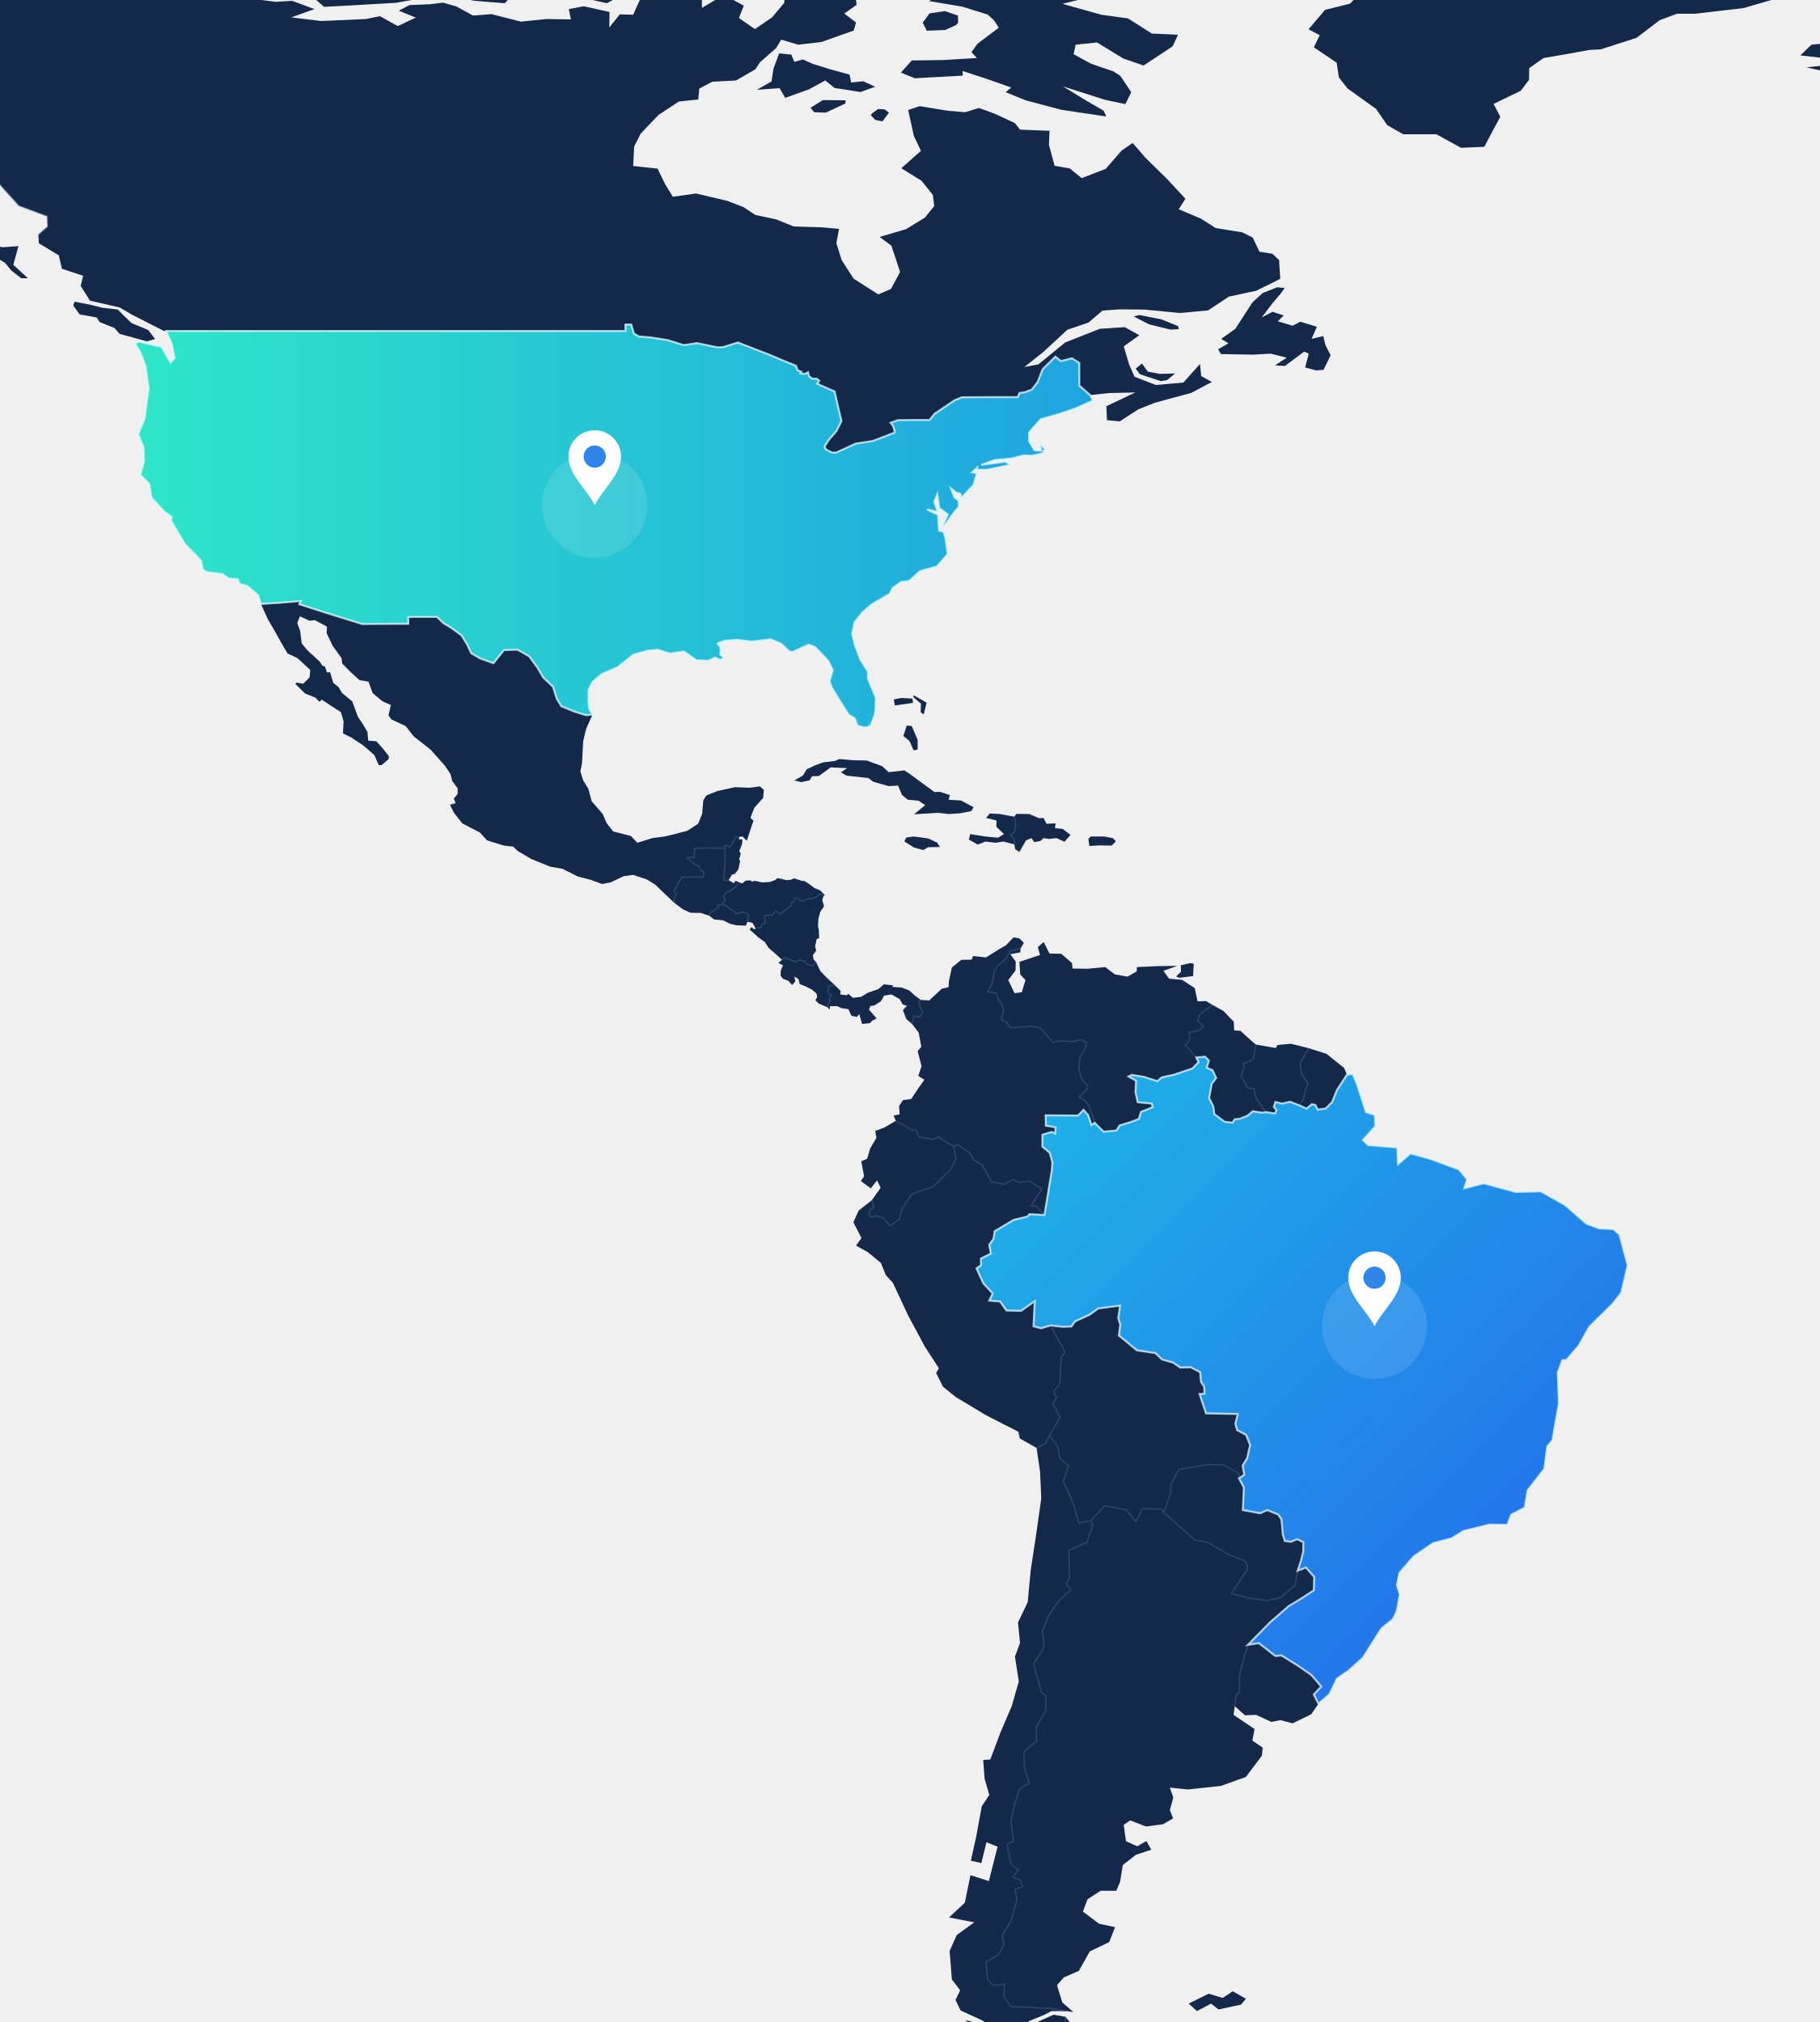
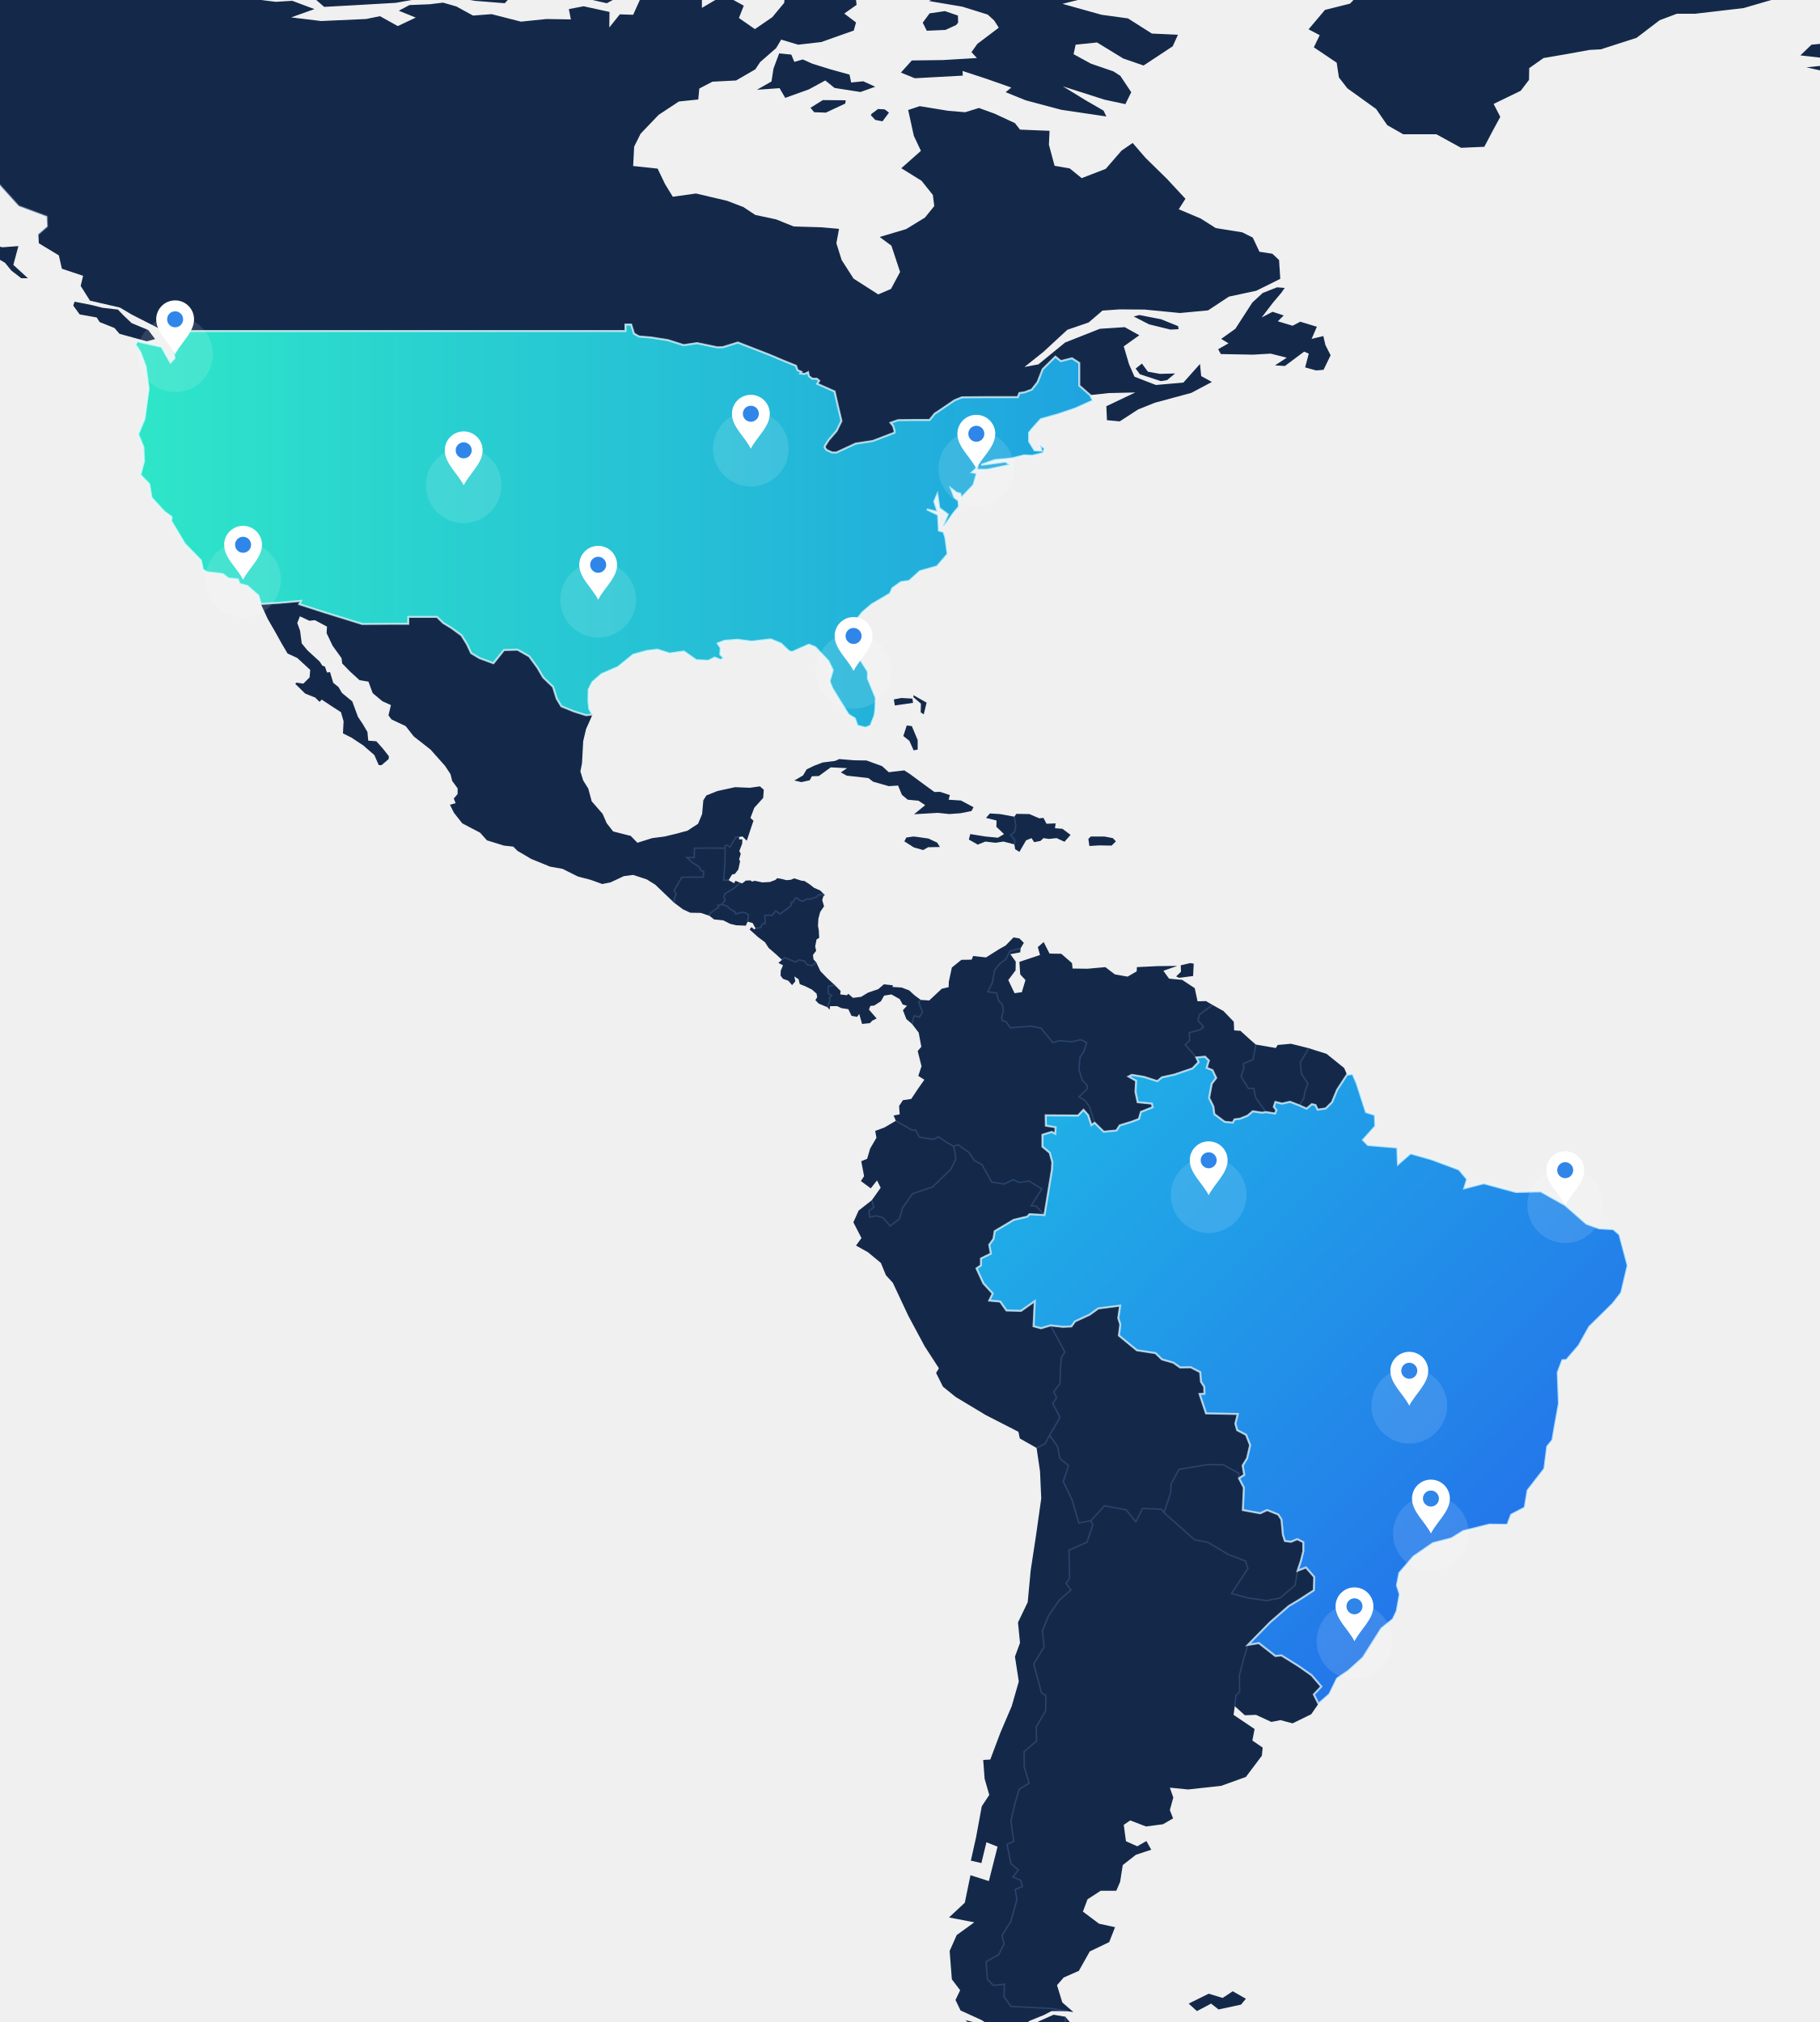
<svg xmlns="http://www.w3.org/2000/svg" viewBox="0 0 900 1000" role="img" aria-labelledby="t">
  <defs>
    <linearGradient id="gus" x1="0" y1="0" x2="1" y2="0">
      <stop offset="0" stop-color="#2EE6C8" />
      <stop offset="1" stop-color="#1FA3E0" />
    </linearGradient>
    <linearGradient id="gbr" x1="0" y1="0" x2="1" y2="1">
      <stop offset="0" stop-color="#1FB8E6" />
      <stop offset="1" stop-color="#2563EB" />
    </linearGradient>
  </defs>
  <path d="M129,0L136.4,0.9L144.5,0.4L155.5,4.5L144,8.6L158.8,10.4L181,9.4L187.9,8L196.7,12.9L205.6,8.7L197.2,5.3L202.5,2.5L212.5,2.1L219.1,1.3L225.7,3.2L233.9,7.7L243.1,7L257.6,10.7L270.3,9.4L282.3,9.6L281.3,4.5L288.6,3.1L301.4,5.9L301.3,13.6L306.5,7.1L313.1,7.3L316.4,0L347.1,0L347.1,0L347.1,3.9L353.7,0L362.7,0L362.7,0L367.8,2.8L365.4,8.9L373.3,14.4L381.9,8.5L387.8,1.4L387.9,0L423.3,0L423.3,0L423.6,2.4L417.5,6.7L423.3,11.1L422.2,15.1L406.1,20.8L394.7,22.1L386.3,19.6L383.8,23.8L375.9,30.7L373.5,34.3L364,39.8L352.3,40.4L345.8,43.8L345.3,49.2L335.7,50.2L325.7,56.8L316.8,66.1L313.6,72.5L313.1,82.1L325.2,83.4L328.9,91.1L332.7,97.3L344.2,95.7L359.5,99.3L367.6,102.4L373.5,106.3L383.8,108.5L392.5,112L406,112.4L414.9,113.2L413.6,120.3L416.2,128.6L422.1,137.8L434.3,145.6L440.6,142.9L445.1,134.5L440.8,121.5L435,117.2L448.1,113.3L457.4,107.6L462,101.9L461.3,96.4L455.7,89.4L445.7,83.2L455.4,74.6L451.9,67.2L449.1,54.4L454.8,52.5L468.9,54.8L477.3,55.5L484.1,53.4L491.8,56.2L501.9,60.9L504.4,64.1L519,64.7L518.7,71.6L521.5,82L529,83.3L534.9,88.1L546.8,83.5L554.6,74.5L560.1,70.7L566.4,78L577.1,88.5L586.2,98.3L582.9,103.5L593.8,108.1L601.2,112.8L614.3,114.9L619.5,117.5L622.8,124.5L629.2,125.5L632.5,128.6L633.1,137.9L627.1,140.9L621.2,143.8L607.7,146.7L597.4,153.5L583.5,154.8L566,153.1L553.7,153L545.2,153.6L538.3,159.5L527.8,163.1L516,174L506.6,181.5L513.5,180.2L526.7,169.4L543.9,162.6L556.2,161.8L563.4,165.8L555.7,171.3L558.3,180.1L561,186.3L571.6,190.4L585.2,189.2L593.4,180L594,186L599.3,188.9L589.1,194.3L571,199.2L562.8,202.5L553.7,208.4L547.4,207.8L547.1,200.9L561.4,194.1L548.2,194.4L539.1,195.4L533.7,190.7L533.7,179.5L530.1,177.2L524.6,178.6L521.9,176.4L515.6,182.6L513.1,189L510.2,192.7L506.7,194L504.1,194.4L503.3,196.4L488.2,196.4L475.7,196.5L472,198L463.3,203.9L462.3,204.5L459.7,207.7L452.2,207.7L444.1,207.8L440.4,209.1L441.7,210.7L442.4,213.2L442.3,214L431.6,218.1L423.1,219.4L413.6,223.8L411.5,223.8L408.7,222.5L407.8,221.3L408,220.4L409.8,217.6L413.7,213.1L416.1,208.2L414.4,201.1L412.7,193.6L404.1,189.8L405.1,188.3L403.9,187.3L401.7,187.3L400,186L399.6,184.1L398,184.9L395.8,184.7L396.3,183.9L394.4,183.1L393.6,180.9L387.2,178.3L380.6,175.5L372.6,172.4L364.9,169.4L357.5,171.7L354.8,171.8L344.7,169.7L338.1,170.7L330.2,168.2L321.8,166.9L316,166.4L313.5,165L312.1,160.5L309.3,160.5L309.3,163.7L292.3,163.7L264.2,163.7L236.3,163.7L211.7,163.7L187.1,163.7L162.9,163.7L137.9,163.7L129.8,163.7L105.5,163.7L82.2,163.7L82.2,163.7L81.1,163.7L65.2,155.6L59.3,152.1L44.5,148.7L39.9,141.4L41.1,136.4L30.6,132.9L29.1,126.3L19.2,120.3L19,116.1L23.6,112.1L23.4,106.9L9.4,101.7L1,92.4L0,91.2L0,0ZM400.8,53.3L406.9,49.5L418.2,49.6L418,51.2L408.4,55.7L402.6,55.5ZM431,56.3L434.2,53.9L437.5,54.1L439.6,55.7L436.4,60L432.8,59.3L430.6,56.9ZM633.7,144.7L629.4,149.8L623.9,157L629.3,154.2L634.8,156L631.9,158.9L639.2,161.1L643,159.1L651.2,161.6L648.6,167.6L654.4,166.2L655.4,170.6L658,175.7L654.5,182.9L650.8,183.2L645.4,181.7L647.2,174.9L644.9,173.9L635.4,181L630.5,180.7L636.3,176.9L628.4,174.9L619.6,175.4L603.7,175.1L602.4,172.7L607.5,169.8L603.9,167.6L610.9,162.6L619.3,149.6L624.4,144.9L631.5,142.1L635.3,142.4ZM401.7,31.5L410.7,34.3L420.1,36.9L420.9,40.8L426.9,40.2L432.8,42.9L425.5,45.5L412.7,43.5L408.1,39.8L400,44.2L388.3,48.4L385.5,43.6L374.3,44.4L381.5,40.3L382.5,33.9L385.3,26.4L391.3,27L392.8,30.6L397,29.4ZM533,0L525.4,1.9L544.7,7.3L557.8,9.1L569.6,16.6L582.5,17.2L579.9,22.9L565.5,32.4L555.4,28.9L542.5,21L531.9,22.1L530.9,26.8L539.5,31.5L550.6,35.3L554,37.5L559.4,45.6L556.5,51.5L546.2,49.3L525.6,42.7L537.2,49.8L545.7,54.7L547.1,57.6L524.8,54.3L507.2,49.6L497.3,45.6L500.1,43.3L487.9,39L476,35.1L476.1,37.4L452.4,38.7L445.5,35.9L450.9,29.9L466.3,29.7L483.1,28.7L480.4,25.8L483.3,21.7L493.9,13.7L491.6,10.1L488.4,7.2L475.9,3.3L459.3,0.5L460.5,0L533,0ZM0,122L1.2,122.3L1.2,122.3L9.1,121.7L6.6,131L13.8,137.6L10.5,137.6L5.6,133.8L2.5,130L0,128.5L0,122ZM76.7,167.7L72.6,168.8L59.1,165.1L56.6,162.2L49.3,159.3L47.8,157L39.4,155.5L36.2,151.1L36.9,149.2L45.5,150.9L50.6,152.2L58.3,153.1L61,155.9L65.1,159.8L73.3,163.2ZM251.1,0L249.6,1.6L234.7,0.4L232.5,0L251.1,0ZM203.6,0L195.7,1.4L174.9,2.6L160.3,3.4L156.4,0L203.6,0ZM472.8,12.4L467.5,14.8L458.3,15.2L456.3,11.2L459.7,6.6L467.3,5.5L473.7,7.7L473.8,11.2ZM303,0L300.1,1.6L293,0L303,0ZM282.6,0L282.4,0L282.3,0L282.6,0ZM560.6,156.5L563.4,155.8L574.2,157.9L582.6,161.3L582.8,162.8L578.8,163L568.2,160.4ZM564.7,179.8L567.6,183.8L573.6,184.9L581.1,184.7L577.1,188L574.1,188.5L563.7,185.1L561.6,182.3ZM526.8,1000L526.8,997.4L526.8,997.4L529,1000L526.8,1000ZM617.1,813.5L615.1,820.1L612.9,828.5L613,836.7L611.2,838.5L610.6,843.8L610,848.1L620.4,855.1L619.3,860.8L624.4,864.3L624,868.3L616.1,878.8L603.9,883.2L587.5,885L578.5,884.1L580.2,889L578.5,895.2L580.1,899.3L575.1,902.2L566.7,903.3L558.9,900.3L555.7,902.5L556.8,910.6L562.4,913.1L566.9,910.5L569.3,914.8L561.7,917.3L555.2,922.4L553.9,930.7L552,935.1L544.3,935.1L537.8,939.3L535.5,945.4L543.5,951.4L551.4,953.1L548.5,960.5L538.9,965.1L533.5,974.7L526,978L522.7,981.8L525.3,990.3L530.8,995.1L527.3,994.6L519.8,993.3L499.9,992.3L496.5,987.5L496.7,981.3L491.2,981.9L488.3,978.9L487.6,970.2L493.9,966.6L496.5,961.4L495.5,957.2L499.9,950.2L502.9,939.4L502,934.5L505.6,933L504.7,929.9L500.9,928.3L503.6,924.8L499.9,921.7L498,912.2L501.3,910.6L499.9,900.6L501.8,892.2L504,884.9L508.9,881.9L506.5,873.9L506.4,866.3L512.6,861L512.4,854.1L517.1,846.1L517.2,838.6L515,837.1L511.2,822.9L516.3,814.5L515.5,806.5L518.5,799.1L523.8,791.4L529.6,786.3L527.2,783.1L528.9,780.4L528.6,766.7L537.5,762.7L540.4,754.2L539.4,752.1L546.2,744.7L556.9,746.7L561.7,752.6L565,746L574.3,746.4L575.6,748.1L590.7,761.5L597.4,762.8L607.4,768.8L615.9,772L617.1,775.7L609,788.1L617.3,790.3L626.5,791.6L633,790.3L640.4,784L641.7,776.8L645.8,775.2L649.9,779.9L649.7,786.5L642.8,791L637.3,794.3L628.1,802.3ZM478.5,1000L477.4,999.1L481.1,1000L478.5,1000ZM513.3,1000L513.4,999.8L521,996.4L526.8,997.4L526.8,997.4L526.8,1000L513.3,1000ZM486.9,1000L485.3,999L475,994.3L472.5,989.1L474.8,984.3L470.7,978.9L469.6,964.9L473.1,957L481.8,950.7L469.3,948.3L477.1,941L479.9,927.4L489,930.3L493.3,913.3L487.8,911.1L485.3,921.4L480.1,920.2L482.7,908.5L485.5,893.3L489.2,887.7L486.9,879.7L486.2,870.4L489.7,870.2L494.7,856.9L500.3,843.8L503.8,831.6L501.9,819.3L504.4,812.5L503.4,802.4L508.2,792.4L509.7,776.5L512.3,759.5L514.9,741.1L514.3,727.7L512.6,716.1L516.8,714L519,709.8L519,709.8L523,715.4L524.1,721.3L528.4,724.8L525.8,732.7L530.2,741.9L533.5,753.2L539.4,752.1L540.4,754.2L537.5,762.7L528.6,766.7L528.9,780.4L527.2,783.1L529.6,786.3L523.8,791.4L518.5,799.1L515.5,806.5L516.3,814.5L511.2,822.9L515,837.1L517.2,838.6L517.1,846.1L512.4,854.1L512.6,861L506.4,866.3L506.5,873.9L508.9,881.9L504,884.9L501.8,892.2L499.9,900.6L501.3,910.6L498,912.2L499.9,921.7L503.6,924.8L500.9,928.3L504.7,929.9L505.6,933L502,934.5L502.9,939.4L499.9,950.2L495.5,957.2L496.5,961.4L493.9,966.6L487.6,970.2L488.3,978.9L491.2,981.9L496.7,981.3L496.5,987.5L499.9,992.3L519.8,993.3L527.3,994.6L520,994.6L516.1,996.6L508.7,999.6L508.6,1000L486.9,1000ZM501.6,403.9L502.3,408.4L501.7,411.5L499.7,412.9L501.8,415.4L501.6,417.6L496.2,416.2L492.3,416.8L487.3,416.2L483.5,417.7L479.1,415.2L479.8,412.5L487.3,413.7L493.5,414.3L496.5,412.5L492.7,408.9L492.8,405.8L487.6,404.5L489.5,402.3L494.5,402.6ZM501.6,417.6L501.8,415.4L499.7,412.9L501.7,411.5L502.3,408.4L501.6,403.9L502.6,402.5L509,402.6L513.9,404.7L516,404.5L517.5,407.4L522,407.2L521.7,409.6L525.4,409.9L529.4,412.9L526.4,416.3L522.5,414.5L518.7,414.9L516,414.5L514.5,415.9L511.4,416.5L510.1,414.5L507.4,415.6L504.1,421.3L502,420ZM442,345.9L445.8,345.2L451.2,345.5L451.5,347.6L442.5,348.9ZM451.7,343.8L458.2,347.5L456.8,353.3L455.3,352.3L455.4,348L451.7,344.8ZM448.4,358.8L450.9,359.1L453.8,366L453.8,370.7L451.8,371.1L449.7,366.4L446.7,364ZM587.8,990.9L597.7,986L604.6,988.1L609.6,984.8L616.1,988.5L613.7,991.4L602.6,993.8L598.9,990.9L591.9,994.6ZM875.9,0L862.2,4L838.2,6.8L829.2,6.8L820.7,10L809.3,18.7L791.6,24.4L786,24.7L775,26.7L763.3,28.7L756.2,33.7L756.1,39.5L752,44.9L738.6,51.4L741.9,57.8L738.2,64.6L734,72.6L722.5,73.1L710.3,66.4L693.9,66.4L686,61.9L680.5,53.9L666.3,43.7L662.1,38.3L661,31L649.7,23.4L652.6,17.4L647.1,14.5L655.2,4.9L667.6,1.8L669.3,0L875.9,0ZM129,298.7L138.4,298.1L148.8,297.2L148,298.8L160.4,302.8L179.1,308.6L195.4,308.5L201.9,308.5L201.9,305.1L216.1,305.1L219.2,308.1L223.3,310.6L228.2,314.2L230.9,318.5L233,323L237.2,325.5L244,328L249.2,321.5L255.9,321.3L261.7,324.6L265.8,330.2L268.6,335L273.5,339.7L275.3,345.5L277.6,349.3L284,351.9L289.8,353.7L293,353.4L289.8,360.6L288.4,366.5L287.8,377.5L287,381.5L288.4,386L290.9,390L292.6,396.3L298,402.5L300,407.1L303.2,411.2L311.9,413.4L315.2,416.8L322.5,414.5L328.7,413.7L334.9,412.2L340,410.8L345.2,407.4L347.2,402.6L347.8,395.8L349.3,393.4L354.8,391.2L363.5,389.3L370.8,389.6L375.8,388.9L377.7,390.6L377.4,394.6L373,399.5L371.1,404.5L372.6,405.9L371.4,409.4L369.3,415.8L367.2,413.7L365.5,413.9L363.9,414L361,418.9L359.5,418L358.5,418.3L358.6,419.5L351,419.4L343.4,419.5L343.3,424.1L339.6,424.1L342.7,426.8L345.7,428.7L346.6,430.5L348,431L347.8,433.8L337.2,433.8L333.3,440.5L334.4,442.1L333.5,444L333.3,446.4L324,437.5L319.8,434.9L313.1,432.7L308.5,433.3L301.9,436.4L297.8,437.2L292,435.1L285.8,433.5L278.2,429.7L272,428.6L262.7,424.8L255.9,420.8L253.8,418.7L249.2,418.2L240.8,415.6L237.4,411.8L228.6,407.2L224.5,402L222.5,398L225.3,397.2L224.4,394.9L226.3,392.7L226.3,389.9L223.6,386.2L222.8,382.9L220.1,378.8L212.9,370.7L204.6,364.2L200.6,359.1L193.6,355.8L192.1,353.8L193.3,348.7L189.1,346.8L184.3,342.8L182.2,337.1L177.8,336.4L173.1,332.1L169.2,328.1L168.9,325.5L164.5,319.4L161.5,313.1L161.7,309.9L155.7,306.7L153,307L148.3,304.8L147,308.1L148.4,312L149.2,318.2L152,321.6L158.1,327.2L159.4,329.2L160.7,329.7L161.7,332.6L163.2,332.4L164.8,337.7L167.4,339.8L169.1,342.7L174.2,346.9L177,354.5L179.4,358.1L181.7,362L182.1,366.3L186.1,366.6L189.4,370.3L192.3,374L192.2,375.4L188.7,378.4L187.3,378.4L185.1,373.4L179.7,368.7L173.8,364.8L169.6,362.7L169.9,356.7L168.6,352.2L164.7,349.7L159.1,346L158,347.1L155.9,345L150.9,343L146,338.2L146.6,337.6L150,338.1L153.1,335L153.4,331.3L147,325.4L142.2,323.2L139.2,318.1L136.2,312.7L132.4,306.1ZM617.1,813.5L622.5,812.6L630.7,819L633.7,818.7L642.2,824L648.6,828.5L653.4,834.1L649.7,838L652,842.6L648.4,847.8L639.2,852.3L633.2,850.7L628.7,851.6L621.1,848.1L615.6,848.3L610.6,843.8L611.2,838.5L613,836.7L612.9,828.5L615.1,820.1ZM519.5,655.5L525.6,656.2L529.8,656L531.6,653.5L538.8,650.2L543.1,647.1L553.9,645.7L553,651.9L554,655L553.3,660.5L562.2,667.8L571.4,669.2L574.6,672.3L580.2,673.9L583.6,676.3L588.8,676.2L593.5,678.6L593.9,683.4L595.5,685.8L595.6,689.3L593.2,689.4L596.4,699L612.1,699.3L610.9,704.1L611.8,707.3L616.2,709.6L618.2,714.7L616.7,721.2L614.5,724.8L615.3,729.4L612.7,731.1L612.6,728.6L604.9,724.4L597.3,724.3L583,726.7L579.1,733.9L578.9,738.3L575.6,748.1L574.3,746.4L565,746L561.7,752.6L556.9,746.7L546.2,744.7L539.4,752.1L533.5,753.2L530.2,741.9L525.8,732.7L528.4,724.8L524.1,721.3L523,715.4L519,709.8L524.2,701L520.6,694.1L522.5,691.3L521.1,688.3L524.2,684.2L524.4,677.2L524.8,671.4L526.6,668.7ZM516.5,600.9L509.1,600.5L508,601.7L501.3,603.3L491.9,608.9L491.3,612.7L489.2,615.6L490,620L485.1,622.4L485.1,625.8L482.9,627.3L486.3,634.7L490.9,639.7L489.2,643.2L494.6,643.7L497.7,648.1L504.9,648.3L511.7,643.5L511.1,655.9L514.8,656.9L519.5,655.5L526.6,668.7L524.8,671.4L524.4,677.2L524.2,684.2L521.1,688.3L522.5,691.3L520.6,694.1L524.2,701L519,709.8L516.8,714L512.6,716.1L504.3,711.4L503.6,708.1L487.4,699.8L472.6,690.9L466.3,685.8L462.9,679L464.3,676.7L457.3,665.9L449.2,650.8L441.5,634.4L438.1,630.7L435.6,624.6L429.2,619.3L423.3,616L426,612.3L422,604.5L424.6,598.7L431.1,593.6L432.1,597L429.7,598.9L430,601.9L433.3,601.3L436.7,602.2L440.1,606.3L444.7,602.9L446.3,597.4L451.3,590.3L461.2,587L470.1,578.4L472.7,573.1L471.6,566.9L473.7,566.1L479.2,570L481.8,573.9L485.6,576L490.4,584.6L496.5,585.6L501.1,583.4L504,584.8L508.9,584.1L515.2,588L509.9,596.3L512.4,596.5ZM541.3,555.3L539.7,556.4L538.1,551.5L535.8,548.9L533.1,551.7L517.1,551.6L517.2,556.7L522,557.5L521.8,560.7L520.1,559.8L515.5,561.2L515.5,567.1L519.1,570.1L520.4,574.8L520.2,578.4L516.5,600.9L512.4,596.5L509.9,596.3L515.2,588L508.9,584.1L504,584.8L501.1,583.4L496.5,585.6L490.4,584.6L485.6,576L481.8,573.9L479.2,570L473.7,566.1L471.6,566.9L468,564.9L464,562.2L461.7,563.5L454.7,562.4L452.7,558.8L451.2,559L443,554.3L441.9,551.7L444.9,551.1L444.6,547L446.5,544.1L450.6,543.5L454,538.4L457.1,534L454.1,532.1L455.7,527.3L453.8,519.8L455.6,517.7L454.3,510.7L451,506.4L452,502.4L454.7,503L456.2,500.5L454.3,495.7L455.3,494.5L459.5,494.8L465.7,489L469.1,488.2L469.2,485.5L470.7,478.5L475.4,474.7L480.5,474.6L481.2,472.8L487.6,473.5L494.1,469.4L497.3,467.6L501.2,463.6L504.1,464.1L506.3,466.3L504.7,469L499.4,470.4L497.3,474.5L494.2,476.8L491.8,479.9L490.8,485.8L488.5,490.5L492.8,491.1L493.8,494.9L495.6,496.7L496.2,500L495.3,503L495.6,504.7L497.6,505.4L499.6,508.3L510.1,507.5L514.8,508.5L520.6,515.6L523.9,514.7L529.9,515.2L534.5,514.2L537.4,515.6L536,520L534.1,522.8L533.5,528.7L535.1,534.1L537.5,536.6L537.7,538.4L533.6,542.5L536.6,544.3L538.7,547.2ZM455.3,494.5L454.3,495.7L456.2,500.5L454.7,503L452,502.4L451,506.4L448.2,504L446.5,499.6L448.5,497.4L446.4,496.8L444.9,494.1L440.8,491.8L437.2,492.4L435.6,495.2L432.3,497.3L430.4,497.5L429.7,499.3L433.5,503.7L431.3,504.8L430.2,506L426.3,506.4L424.9,501.5L423.8,502.9L421.1,502.4L419.5,499.1L416.1,498.6L414,497.6L410.5,497.6L410.2,499.4L409.3,498.2L409.7,496.5L410.4,494.9L410.1,493.4L411.3,492.4L409.6,491.2L409.5,487.9L412.7,487.1L415.7,490.1L415.5,491.8L418.8,492.2L419.5,491.5L421.8,493.5L425.8,493L429.3,490.9L434.3,489.2L437.1,486.8L441.6,487.3L441.3,488.1L445.9,488.4L449.6,489.8L452.2,492.2ZM412.7,487.1L409.5,487.9L409.6,491.2L411.3,492.4L410.1,493.4L410.4,494.9L409.7,496.5L409.3,498.2L404.8,496.3L403.2,494.6L404.1,493.2L403.8,491.4L401.5,489.4L398.3,487.8L395.5,486.7L394.9,484.3L392.8,482.9L393.3,485.3L391.7,487.2L389.8,485L387.2,484.1L386,482.5L386.1,480L387.2,477.4L384.9,476.2L386.7,474.7L388,473.6L393.4,475.8L395.2,474.7L397.9,475.4L399.2,477.1L401.7,477.6L403.6,475.9L405.7,480.3L408.9,483.6ZM403.6,475.9L401.7,477.6L399.2,477.1L397.9,475.4L395.2,474.7L393.4,475.8L388,473.6L386.7,474.7L383.9,472.1L380.1,468.8L378.3,466L374.8,463.4L370.7,459.7L371.6,458.5L373,459.7L373.6,459.1L376.1,458.8L377.1,456.9L378.4,456.8L378.2,452.8L380.1,452.6L381.8,452.7L383.6,450.5L386,452.1L386.9,451.1L388.4,450.1L391.2,447.9L391.3,446.2L392.1,446.3L393.2,444.3L394.1,444.1L395.5,445.3L397.1,445.7L398.9,444.6L401,444.6L403.8,443.6L405,442.4L407.8,442.6L407.1,443.4L406.6,445.2L407.5,448.2L405.6,451L404.7,454.3L404.5,457.9L404.9,460.1L405.1,463.8L403.8,464.6L403.1,468.1L403.6,470.2L402,472.3L402.3,474.5ZM407.8,442.6L405,442.4L403.8,443.6L401,444.6L398.9,444.6L397.1,445.7L395.5,445.3L394.1,444.1L393.2,444.3L392.1,446.3L391.3,446.2L391.2,447.9L388.4,450.1L386.9,451.1L386,452.1L383.6,450.5L381.8,452.7L380.1,452.6L378.2,452.8L378.4,456.8L377.1,456.9L376.1,458.8L373.6,459.1L372.2,456.5L369.7,455.8L370.2,452.5L369.1,451.7L367.4,451.1L363.8,452L363.5,451L361.1,449.6L359.3,448L356.9,447.3L358.6,445.2L357.9,443.6L358.5,442L362.4,439.7L366.1,436.6L367,436.9L368.8,435.5L371.1,435.4L371.9,436L373.2,435.6L377,436.4L380.7,436.2L383.4,435.2L384.4,434.3L387,434.8L388.9,435.3L391.1,435.1L392.7,434.4L396.5,435.6L397.8,435.7L400.3,437.3L402.6,439.1L405.6,440.4ZM356.9,447.3L359.3,448L361.1,449.6L363.5,451L363.8,452L367.4,451.1L369.1,451.7L370.2,452.5L369.7,455.8L368.8,457.8L364,457.6L361.1,456.9L357.7,455.2L353.1,454.7L350.8,452.9L351,451.8L353.8,449.7L355.4,448.8L354.9,447.8ZM333.3,446.4L333.5,444L334.4,442.1L333.3,440.5L337.2,433.8L347.8,433.8L348,431L346.6,430.5L345.7,428.7L342.7,426.8L339.6,424.1L343.3,424.1L343.4,419.5L351,419.4L358.6,419.5L358.5,426L357.9,435.3L360.3,435.3L363,436.8L363.7,435.6L366.1,436.6L362.4,439.7L358.5,442L357.9,443.6L358.6,445.2L356.9,447.3L354.9,447.8L355.4,448.8L353.8,449.7L351,451.8L350.8,452.9L346.6,451.5L341.4,451.4L337.7,449.7ZM358.6,419.5L358.5,418.3L359.5,418L361,418.9L363.9,414L365.5,413.9L365.5,415.1L367.1,415.1L367,417.3L365.6,420.9L366.3,422.2L365.5,425.1L366,425.9L365.1,430L363.4,432.2L362,432.5L360.3,435.3L357.9,435.3L358.5,426ZM591.6,523L592.7,525.3L589.7,528.4L580.6,531.5L574.6,532.8L572.3,534.7L565.8,532.6L559.7,531.6L558.1,532.4L561.8,534.5L561.5,540L562.6,545.1L569.6,545.8L570,547.6L564.2,549.9L563.2,553.4L559.8,554.7L553.7,556.6L552.1,559.1L545.8,559.7L541.3,555.3L538.7,547.2L536.6,544.3L533.6,542.5L537.7,538.4L537.5,536.6L535.1,534.1L533.5,528.7L534.1,522.8L536,520L537.4,515.6L534.5,514.2L529.9,515.2L523.9,514.7L520.6,515.6L514.8,508.5L510.1,507.5L499.6,508.3L497.6,505.4L495.6,504.7L495.3,503L496.2,500L495.6,496.7L493.8,494.9L492.8,491.1L488.5,490.5L490.8,485.8L491.8,479.9L494.2,476.8L497.3,474.5L499.4,470.4L504.7,469L504.5,471L499.6,471.9L502.3,475.6L502.2,479.9L498.6,484.7L501.7,491.2L505.3,490.7L507.1,484.7L504.5,481.9L504.1,475.7L514.3,472.3L513.2,468.4L516.1,465.9L519,471.6L524.8,471.7L530.1,476.3L530.4,479L537.8,479.1L546.6,478.3L551.3,481.9L557.6,483L562.1,480.4L562.2,478.3L572.4,477.8L582.2,477.7L575.3,480.1L578.1,484L584.6,484.6L590.8,488.7L592.2,495.2L596.4,495.1L599.6,497L593.1,501.8L592.4,504.8L595.2,507.8L593.2,509.4L588.1,510.7L588.3,514.5L586.1,516.7ZM626,550L624.1,550.3L619.5,549.6L616.9,551.8L613.1,553.3L610.5,553.6L609.6,555.2L605.6,554.8L600.5,551L600,547.2L597.9,543L599.2,536L601.4,533.1L599.6,529.3L596.7,528.1L597.8,524.5L595.9,522.6L591.6,523L586.1,516.7L588.3,514.5L588.1,510.7L593.2,509.4L595.2,507.8L592.4,504.8L593.1,501.8L599.6,497L605,500L610.1,505.3L610.3,509.6L613.4,509.8L617.8,513.8L621,516.6L619.7,524L614.8,526.1L615.2,528.1L613.7,532.3L617.3,538.3L620,538.3L621,542.9ZM642.6,546.7L637.9,544.9L634,545.8L630.7,545L629.9,547.4L631.2,549L630.5,550.7L626,550L621,542.9L620,538.3L617.3,538.3L613.7,532.3L615.2,528.1L614.8,526.1L619.7,524L621,516.6L630.9,518.3L631.8,516.8L638.4,516.2L647.2,518.4L643,525.5L643.6,531.1L646.8,535.9L645.4,539.5L644.7,543.2ZM666.1,531.5L661.2,539L658.7,545.1L655.6,548.2L651.6,548.8L650.5,546.5L648.7,546.1L646.1,548.3L642.6,546.7L644.7,543.2L645.4,539.5L646.8,535.9L643.6,531.1L643,525.5L647.2,518.4L650,519.3L656,521.2L664.7,528.2ZM471.6,566.9L472.7,573.1L470.1,578.4L461.2,587L451.3,590.3L446.3,597.4L444.7,602.9L440.1,606.3L436.7,602.2L433.3,601.3L430,601.9L429.7,598.9L432.1,597L431.1,593.6L435.5,587.4L433.7,583.8L430.6,587.7L425.7,584.1L427.3,581.7L425.9,574.3L428.8,573.1L430.3,568L433.4,562.7L432.8,559.3L437.4,557.6L443,554.3L451.2,559L452.7,558.8L454.7,562.4L461.7,563.5L464,562.2L468,564.9ZM546.1,413.7L550.3,414.5L551.8,416.1L549.7,418.2L543.5,418.1L538.7,418.4L538.2,414.9L539.4,413.7ZM453.5,413.9L459.1,414.7L463.4,416.7L464.8,418.9L459,419L456.5,420.4L451.9,419.1L447.2,416.1L448.2,414.2L451.7,413.7ZM415,375.4L422.1,376L428.5,376.1L436.2,378.9L439.5,381.9L447.2,381L450.1,382.9L457,388L462.1,391.7L464.8,391.6L469.7,393.2L469.1,395.5L475.2,395.9L481.4,399.2L480.4,401.1L474.9,402.2L469.4,402.6L463.8,402L452,402.7L457.5,398.2L454.2,396L448.9,395.5L446,393.1L444.1,388.5L439.5,388.8L431.8,386.6L429.4,384.8L418.7,383.6L415.8,382L418.9,379.9L410.8,379.5L404.9,383.8L401.5,383.9L400.4,385.9L396.3,386.8L392.8,386L397.1,383.5L398.9,380.5L402.6,378.7L406.8,377.1L413,376.3ZM900,34.8L893.3,33.3L900,32.6L900,34.8ZM900,28.5L890.3,27.4L895.8,22.1L900,21.7L900,28.5ZM612.7,731.1L615.1,735.7L614.6,746.8L623.2,748.4L626.6,746.8L632.1,749L633.7,751.5L634.4,759L635.4,762.1L638.4,762.5L641.5,761.2L644.5,762.7L644.5,767.2L643.3,772L641.7,776.8L640.4,784L633,790.3L626.5,791.6L617.3,790.3L609,788.1L617.1,775.7L615.9,772L607.4,768.8L597.4,762.8L590.7,761.5L575.6,748.1L578.9,738.3L579.1,733.9L583,726.7L597.3,724.3L604.9,724.4L612.6,728.6ZM583.9,477.4L588.6,476.3L590.3,476.6L590,482.7L583.1,483.6L581.6,482.9L584,480.6Z" fill="#14294A" />
  <path d="M19,116.1L23.6,112.1L23.4,106.9L9.4,101.7L1,92.4L0,91.2M539.1,195.4L533.7,190.7L533.7,179.5L530.1,177.2L524.6,178.6L521.9,176.4L515.6,182.6L513.1,189L510.2,192.7L506.7,194L504.1,194.4L503.3,196.4L488.2,196.4L475.7,196.5L472,198L463.3,203.9L462.3,204.5L459.7,207.7L452.2,207.7L444.1,207.8L440.4,209.1L441.7,210.7L442.4,213.2L442.3,214L431.6,218.1L423.1,219.4L413.6,223.8L411.5,223.8L408.7,222.5L407.8,221.3L408,220.4L409.8,217.6L413.7,213.1L416.1,208.2L414.4,201.1L412.7,193.6L404.1,189.8L405.1,188.3L403.9,187.3L401.7,187.3L400,186L399.6,184.1L398,184.9L395.8,184.7L396.3,183.9L394.4,183.1L393.6,180.9L387.2,178.3L380.6,175.5L372.6,172.4L364.9,169.4L357.5,171.7L354.8,171.8L344.7,169.7L338.1,170.7L330.2,168.2L321.8,166.9L316,166.4L313.5,165L312.1,160.5L309.3,160.5L309.3,163.7L292.3,163.7L264.2,163.7L236.3,163.7L211.7,163.7L187.1,163.7L162.9,163.7L137.9,163.7L129.8,163.7L105.5,163.7L82.2,163.7M293,353.4L289.8,353.7L284,351.9L277.6,349.3L275.3,345.5L273.5,339.7L268.6,335L265.8,330.2L261.7,324.6L255.9,321.3L249.2,321.5L244,328L237.2,325.5L233,323L230.9,318.5L228.2,314.2L223.3,310.6L219.2,308.1L216.1,305.1L201.9,305.1L201.9,308.5L195.4,308.5L179.1,308.6L160.4,302.8L148,298.8L148.8,297.2L138.4,298.1L129,298.7M526.8,1000L526.8,997.4M527.3,994.6L519.8,993.3L499.9,992.3L496.5,987.5L496.7,981.3L491.2,981.9L488.3,978.9L487.6,970.2L493.9,966.6L496.5,961.4L495.5,957.2L499.9,950.2L502.9,939.4L502,934.5L505.6,933L504.7,929.9L500.9,928.3L503.6,924.8L499.9,921.7L498,912.2L501.3,910.6L499.9,900.6L501.8,892.2L504,884.9L508.9,881.9L506.5,873.9L506.4,866.3L512.6,861L512.4,854.1L517.1,846.1L517.2,838.6L515,837.1L511.2,822.9L516.3,814.5L515.5,806.5L518.5,799.1L523.8,791.4L529.6,786.3L527.2,783.1L528.9,780.4L528.6,766.7L537.5,762.7L540.4,754.2L539.4,752.1L546.2,744.7L556.9,746.7L561.7,752.6L565,746L574.3,746.4L575.6,748.1L590.7,761.5L597.4,762.8L607.4,768.8L615.9,772L617.1,775.7L609,788.1L617.3,790.3L626.5,791.6L633,790.3L640.4,784L641.7,776.8L645.8,775.2L649.9,779.9L649.7,786.5L642.8,791L637.3,794.3L628.1,802.3L617.1,813.5L615.1,820.1L612.9,828.5L613,836.7L611.2,838.5L610.6,843.8M512.6,716.1L516.8,714L519,709.8L523,715.4L524.1,721.3L528.4,724.8L525.8,732.7L530.2,741.9L533.5,753.2L539.4,752.1M501.6,403.9L502.3,408.4L501.7,411.5L499.7,412.9L501.8,415.4L501.6,417.6M365.5,413.9L363.9,414L361,418.9L359.5,418L358.5,418.3L358.6,419.5L351,419.4L343.4,419.5L343.3,424.1L339.6,424.1L342.7,426.8L345.7,428.7L346.6,430.5L348,431L347.8,433.8L337.2,433.8L333.3,440.5L334.4,442.1L333.5,444L333.3,446.4M617.1,813.5L622.5,812.6L630.7,819L633.7,818.7L642.2,824L648.6,828.5L653.4,834.1L649.7,838L652,842.6M641.7,776.8L643.3,772L644.5,767.2L644.5,762.7L641.5,761.2L638.4,762.5L635.4,762.1L634.4,759L633.7,751.5L632.1,749L626.6,746.8L623.2,748.4L614.6,746.8L615.1,735.7L612.7,731.1L615.3,729.4L614.5,724.8L616.7,721.2L618.2,714.7L616.2,709.6L611.8,707.3L610.9,704.1L612.1,699.3L596.4,699L593.2,689.4L595.6,689.3L595.5,685.8L593.9,683.4L593.5,678.6L588.8,676.2L583.6,676.3L580.2,673.9L574.6,672.3L571.4,669.2L562.2,667.8L553.3,660.5L554,655L553,651.9L553.9,645.7L543.1,647.1L538.8,650.2L531.6,653.5L529.8,656L525.6,656.2L519.5,655.5L514.8,656.9L511.1,655.9L511.7,643.5L504.9,648.3L497.7,648.1L494.6,643.7L489.2,643.2L490.9,639.7L486.3,634.7L482.9,627.3L485.1,625.8L485.1,622.4L490,620L489.2,615.6L491.3,612.7L491.9,608.9L501.3,603.3L508,601.7L509.1,600.5L516.5,600.9L520.2,578.4L520.4,574.8L519.1,570.1L515.5,567.1L515.5,561.2L520.1,559.8L521.8,560.7L522,557.5L517.2,556.7L517.1,551.6L533.1,551.7L535.8,548.9L538.1,551.5L539.7,556.4L541.3,555.3L545.8,559.7L552.1,559.1L553.7,556.6L559.8,554.7L563.2,553.4L564.2,549.9L570,547.6L569.6,545.8L562.6,545.1L561.5,540L561.8,534.5L558.1,532.4L559.7,531.6L565.8,532.6L572.3,534.7L574.6,532.8L580.6,531.5L589.7,528.4L592.7,525.3L591.6,523L595.9,522.6L597.8,524.5L596.7,528.1L599.6,529.3L601.4,533.1L599.2,536L597.9,543L600,547.2L600.5,551L605.6,554.8L609.6,555.2L610.5,553.6L613.1,553.3L616.9,551.8L619.5,549.6L624.1,550.3L626,550L630.5,550.7L631.2,549L629.9,547.4L630.7,545L634,545.8L637.9,544.9L642.6,546.7L646.1,548.3L648.7,546.1L650.5,546.5L651.6,548.8L655.6,548.2L658.7,545.1L661.2,539L666.1,531.5M612.7,731.1L612.6,728.6L604.9,724.4L597.3,724.3L583,726.7L579.1,733.9L578.9,738.3L575.6,748.1M519,709.8L524.2,701L520.6,694.1L522.5,691.3L521.1,688.3L524.2,684.2L524.4,677.2L524.8,671.4L526.6,668.7L519.5,655.5M431.1,593.6L432.1,597L429.7,598.9L430,601.9L433.3,601.3L436.7,602.2L440.1,606.3L444.7,602.9L446.3,597.4L451.3,590.3L461.2,587L470.1,578.4L472.7,573.1L471.6,566.9L473.7,566.1L479.2,570L481.8,573.9L485.6,576L490.4,584.6L496.5,585.6L501.1,583.4L504,584.8L508.9,584.1L515.2,588L509.9,596.3L512.4,596.5L516.5,600.9M471.6,566.9L468,564.9L464,562.2L461.7,563.5L454.7,562.4L452.7,558.8L451.2,559L443,554.3M451,506.4L452,502.4L454.7,503L456.2,500.5L454.3,495.7L455.3,494.5M504.7,469L499.4,470.4L497.3,474.5L494.2,476.8L491.8,479.9L490.8,485.8L488.5,490.5L492.8,491.1L493.8,494.9L495.6,496.7L496.2,500L495.3,503L495.6,504.7L497.6,505.4L499.6,508.3L510.1,507.5L514.8,508.5L520.6,515.6L523.9,514.7L529.9,515.2L534.5,514.2L537.4,515.6L536,520L534.1,522.8L533.5,528.7L535.1,534.1L537.5,536.6L537.7,538.4L533.6,542.5L536.6,544.3L538.7,547.2L541.3,555.3M409.3,498.2L409.7,496.5L410.4,494.9L410.1,493.4L411.3,492.4L409.6,491.2L409.5,487.9L412.7,487.1M386.7,474.7L388,473.6L393.4,475.8L395.2,474.7L397.9,475.4L399.2,477.1L401.7,477.6L403.6,475.9M373.6,459.1L376.1,458.8L377.1,456.9L378.4,456.8L378.2,452.8L380.1,452.6L381.8,452.7L383.6,450.5L386,452.1L386.9,451.1L388.4,450.1L391.2,447.9L391.3,446.2L392.1,446.3L393.2,444.3L394.1,444.1L395.5,445.3L397.1,445.7L398.9,444.6L401,444.6L403.8,443.6L405,442.4L407.8,442.6M369.7,455.8L370.2,452.5L369.1,451.7L367.4,451.1L363.8,452L363.5,451L361.1,449.6L359.3,448L356.9,447.3L358.6,445.2L357.9,443.6L358.5,442L362.4,439.7L366.1,436.6M350.8,452.9L351,451.8L353.8,449.7L355.4,448.8L354.9,447.8L356.9,447.3M358.6,419.5L358.5,426L357.9,435.3L360.3,435.3M599.6,497L593.1,501.8L592.4,504.8L595.2,507.8L593.2,509.4L588.1,510.7L588.3,514.5L586.1,516.7L591.6,523M621,516.6L619.7,524L614.8,526.1L615.2,528.1L613.7,532.3L617.3,538.3L620,538.3L621,542.9L626,550M647.2,518.4L643,525.5L643.6,531.1L646.8,535.9L645.4,539.5L644.7,543.2L642.6,546.7" fill="none" stroke="#3E5F8C" stroke-opacity=".5" stroke-width=".7" />
  <path d="M82.2,163.7L105.5,163.7L129.8,163.7L137.9,163.7L162.9,163.7L187.1,163.7L211.7,163.7L236.3,163.7L264.2,163.7L292.3,163.7L309.3,163.7L309.3,160.5L312.1,160.5L313.5,165L316,166.4L321.8,166.9L330.2,168.2L338.1,170.7L344.7,169.7L354.8,171.8L357.5,171.7L364.9,169.4L372.6,172.4L380.6,175.5L387.2,178.3L393.6,180.9L394.4,183.1L396.3,183.9L395.8,184.7L398,184.9L399.6,184.1L400,186L401.7,187.3L403.9,187.3L405.1,188.3L404.1,189.8L412.7,193.6L414.4,201.1L416.1,208.2L413.7,213.1L409.8,217.6L408,220.4L407.8,221.3L408.7,222.5L411.5,223.8L413.6,223.8L423.1,219.4L431.6,218.1L442.3,214L442.4,213.2L441.7,210.7L440.4,209.1L444.1,207.8L452.2,207.7L459.7,207.7L462.3,204.5L463.3,203.9L472,198L475.7,196.5L488.2,196.4L503.3,196.4L504.1,194.4L506.7,194L510.2,192.7L513.1,189L515.6,182.6L521.9,176.4L524.6,178.6L530.1,177.2L533.7,179.5L533.7,190.7L539.1,195.4L540.5,198.1L531.8,202L523.3,204.9L514.7,207.3L510.3,212.2L508.9,214L508.9,218.3L511.6,222.7L515,222.9L514.1,219.9L516.6,221.7L515.9,224.1L510.4,225.4L506.4,225.2L500.4,226.7L496.8,227.1L492,227.5L485.2,229.9L497.2,228.3L499.7,229.9L488.2,232.3L483,232.3L483.2,231.3L480.7,233.6L483.1,234L481.4,239.9L475.4,246.2L474.8,244.1L473,243.7L470.3,241.6L472,246L474,247.5L474.2,250.6L471.5,253.8L466.9,260.3L466.2,260L468.7,254.4L464.5,251.3L463.5,244.5L462,248L463.7,253.2L458.3,251.9L463.9,254.6L464.3,262.4L466.6,263L467.5,265.8L468.6,274L463.4,280.1L454.9,282.5L449.6,287.3L445.5,287.9L441.3,290.9L440.1,293.6L431.1,298.9L426.5,302.8L422.6,307.7L421.4,313.5L422.8,319.2L425.5,326.3L429.2,332.1L429.2,335.6L433.1,345.1L432.9,350.7L432.5,353.8L430.5,358.9L428,359.9L424,358.9L422.7,355.3L419.6,353.4L415.2,346.4L411.4,340.1L410.2,336.9L411.8,331.4L409.6,326.9L403.2,320.1L400,318.8L391.7,322.5L390.2,322.1L386.2,318.3L381.1,316.2L371.8,317.3L364.5,316.4L358.3,316.9L354.9,318.2L356.4,320.4L356.2,323.7L358,325.4L356.4,326.4L353.4,325.2L350.3,326.8L344.3,326.5L338.2,322.2L331.1,323.2L325.1,321.3L320,321.9L313.1,323.8L305.6,329.9L297.5,333.4L293,337.3L291.1,341L291,346.7L291.4,350.6L293,353.4L289.8,353.7L284,351.9L277.6,349.3L275.3,345.5L273.5,339.7L268.6,335L265.8,330.2L261.7,324.6L255.9,321.3L249.2,321.5L244,328L237.2,325.5L233,323L230.9,318.5L228.2,314.2L223.3,310.6L219.2,308.1L216.1,305.1L201.9,305.1L201.9,308.5L195.4,308.5L179.1,308.6L160.4,302.8L148,298.8L148.8,297.2L138.4,298.1L129,298.7L127.7,294.5L122.3,289.8L118.5,288.8L117.6,286.5L113,286.1L110.1,283.9L102.4,283L100.3,281.7L99.4,277.2L91.4,269L84.6,257.6L84.9,255.7L81.2,253L74.9,246.1L73.8,239.4L69.4,234.9L71.2,228.1L70.9,221.1L68.3,214.8L71.5,207.1L72.5,199.6L73.5,192.2L72,181.2L69.4,174.2L67,170.4L68,168.8L79.9,171.5L84.3,179.3L86.3,177.1L85,170.4Z" fill="url(#gus)" stroke="#E8FBFF" stroke-opacity=".7" stroke-width="1" />
  <path d="M652,842.6L649.7,838L653.4,834.1L648.6,828.5L642.2,824L633.7,818.7L630.7,819L622.5,812.6L617.1,813.5L628.1,802.3L637.3,794.3L642.8,791L649.7,786.5L649.9,779.9L645.8,775.2L641.7,776.8L643.3,772L644.5,767.2L644.5,762.7L641.5,761.2L638.4,762.5L635.4,762.1L634.4,759L633.7,751.5L632.1,749L626.6,746.8L623.2,748.4L614.6,746.8L615.1,735.7L612.7,731.1L615.3,729.4L614.5,724.8L616.7,721.2L618.2,714.7L616.2,709.6L611.8,707.3L610.9,704.1L612.1,699.3L596.4,699L593.2,689.4L595.6,689.3L595.5,685.8L593.9,683.4L593.5,678.6L588.8,676.2L583.6,676.3L580.2,673.9L574.6,672.3L571.4,669.2L562.2,667.8L553.3,660.5L554,655L553,651.9L553.9,645.7L543.1,647.1L538.8,650.2L531.6,653.5L529.8,656L525.6,656.2L519.5,655.5L514.8,656.9L511.1,655.9L511.7,643.5L504.9,648.3L497.7,648.1L494.6,643.7L489.2,643.2L490.9,639.7L486.3,634.7L482.9,627.3L485.1,625.8L485.1,622.4L490,620L489.2,615.6L491.3,612.7L491.9,608.9L501.3,603.3L508,601.7L509.1,600.5L516.5,600.9L520.2,578.4L520.4,574.8L519.1,570.1L515.5,567.1L515.5,561.2L520.1,559.8L521.8,560.7L522,557.5L517.2,556.7L517.1,551.6L533.1,551.7L535.8,548.9L538.1,551.5L539.7,556.4L541.3,555.3L545.8,559.7L552.1,559.1L553.7,556.6L559.8,554.7L563.2,553.4L564.2,549.9L570,547.6L569.6,545.8L562.6,545.1L561.5,540L561.8,534.5L558.1,532.4L559.7,531.6L565.8,532.6L572.3,534.7L574.6,532.8L580.6,531.5L589.7,528.4L592.7,525.3L591.6,523L595.9,522.6L597.8,524.5L596.7,528.1L599.6,529.3L601.4,533.1L599.2,536L597.9,543L600,547.2L600.5,551L605.6,554.8L609.6,555.2L610.5,553.6L613.1,553.3L616.9,551.8L619.5,549.6L624.1,550.3L626,550L630.5,550.7L631.2,549L629.9,547.4L630.7,545L634,545.8L637.9,544.9L642.6,546.7L646.1,548.3L648.7,546.1L650.5,546.5L651.6,548.8L655.6,548.2L658.7,545.1L661.2,539L666.1,531.5L668.9,531.1L670.9,535.7L675.5,550L679.9,551.4L680.1,557L674,563.8L676.5,566.3L691,567.5L691.3,575.8L697.5,570.4L707.8,573.3L721.5,578.4L725.5,583.2L724.1,587.7L733.7,585.2L749.6,589.5L761.9,589.2L774,596L784.5,605.2L790.8,607.5L797.8,607.9L800.8,610.5L803.6,620.9L804.9,625.9L801.7,639.4L797.5,644.8L785.9,656.2L780.7,665.5L774.6,672.6L772.6,672.7L770.3,678.8L770.9,694.1L768.6,706.8L767.7,712.2L765.1,715.4L763.7,726.4L755.4,737.1L754,745.6L747.3,749.1L745.4,754.1L736.5,754L723.6,757.2L717.8,760.8L708.6,763.2L699,769.8L692,777.9L690.8,784L692.2,788.5L690.7,796.8L688.8,800.8L683.1,805.4L674,819.8L666.8,826.3L661.2,830.1L657.4,837.9Z" fill="url(#gbr)" stroke="#E8FBFF" stroke-opacity=".7" stroke-width="1" />
-   <g class="pin" id="pin-us" transform="translate(294.1,249.8)">
+   <g class="pin" id="pin-us-1" transform="translate(86.6,175.2) scale(.72)">
    <circle r="26" fill="#FFFFFF" opacity=".12" />
    <path d="M0 0C-4 -8 -13 -15 -13 -24A13 13 0 1 1 13 -24C13 -15 4 -8 0 0Z" fill="#FFFFFF" />
    <circle cy="-24" r="5.5" fill="#2F86E8" />
  </g>
-   <g class="pin" id="pin-br" transform="translate(679.7,655.9)">
+   <g class="pin" id="pin-us-2" transform="translate(120.2,286.7) scale(.72)">
+     <circle r="26" fill="#FFFFFF" opacity=".12" />
+     <path d="M0 0C-4 -8 -13 -15 -13 -24A13 13 0 1 1 13 -24C13 -15 4 -8 0 0Z" fill="#FFFFFF" />
+     <circle cy="-24" r="5.5" fill="#2F86E8" />
+   </g>
+   <g class="pin" id="pin-us-3" transform="translate(229.3,240.0) scale(.72)">
+     <circle r="26" fill="#FFFFFF" opacity=".12" />
+     <path d="M0 0C-4 -8 -13 -15 -13 -24A13 13 0 1 1 13 -24C13 -15 4 -8 0 0Z" fill="#FFFFFF" />
+     <circle cy="-24" r="5.5" fill="#2F86E8" />
+   </g>
+   <g class="pin" id="pin-us-4" transform="translate(295.8,296.6) scale(.72)">
+     <circle r="26" fill="#FFFFFF" opacity=".12" />
+     <path d="M0 0C-4 -8 -13 -15 -13 -24A13 13 0 1 1 13 -24C13 -15 4 -8 0 0Z" fill="#FFFFFF" />
+     <circle cy="-24" r="5.5" fill="#2F86E8" />
+   </g>
+   <g class="pin" id="pin-us-5" transform="translate(371.3,221.9) scale(.72)">
+     <circle r="26" fill="#FFFFFF" opacity=".12" />
+     <path d="M0 0C-4 -8 -13 -15 -13 -24A13 13 0 1 1 13 -24C13 -15 4 -8 0 0Z" fill="#FFFFFF" />
+     <circle cy="-24" r="5.5" fill="#2F86E8" />
+   </g>
+   <g class="pin" id="pin-us-6" transform="translate(482.8,231.8) scale(.72)">
+     <circle r="26" fill="#FFFFFF" opacity=".12" />
+     <path d="M0 0C-4 -8 -13 -15 -13 -24A13 13 0 1 1 13 -24C13 -15 4 -8 0 0Z" fill="#FFFFFF" />
+     <circle cy="-24" r="5.5" fill="#2F86E8" />
+   </g>
+   <g class="pin" id="pin-us-7" transform="translate(422.1,331.8) scale(.72)">
+     <circle r="26" fill="#FFFFFF" opacity=".12" />
+     <path d="M0 0C-4 -8 -13 -15 -13 -24A13 13 0 1 1 13 -24C13 -15 4 -8 0 0Z" fill="#FFFFFF" />
+     <circle cy="-24" r="5.5" fill="#2F86E8" />
+   </g>
+   <g class="pin" id="pin-br-1" transform="translate(597.7,591.1) scale(.72)">
+     <circle r="26" fill="#FFFFFF" opacity=".12" />
+     <path d="M0 0C-4 -8 -13 -15 -13 -24A13 13 0 1 1 13 -24C13 -15 4 -8 0 0Z" fill="#FFFFFF" />
+     <circle cy="-24" r="5.5" fill="#2F86E8" />
+   </g>
+   <g class="pin" id="pin-br-2" transform="translate(774.0,596.0) scale(.72)">
+     <circle r="26" fill="#FFFFFF" opacity=".12" />
+     <path d="M0 0C-4 -8 -13 -15 -13 -24A13 13 0 1 1 13 -24C13 -15 4 -8 0 0Z" fill="#FFFFFF" />
+     <circle cy="-24" r="5.5" fill="#2F86E8" />
+   </g>
+   <g class="pin" id="pin-br-3" transform="translate(696.9,695.2) scale(.72)">
+     <circle r="26" fill="#FFFFFF" opacity=".12" />
+     <path d="M0 0C-4 -8 -13 -15 -13 -24A13 13 0 1 1 13 -24C13 -15 4 -8 0 0Z" fill="#FFFFFF" />
+     <circle cy="-24" r="5.5" fill="#2F86E8" />
+   </g>
+   <g class="pin" id="pin-br-4" transform="translate(707.6,758.4) scale(.72)">
+     <circle r="26" fill="#FFFFFF" opacity=".12" />
+     <path d="M0 0C-4 -8 -13 -15 -13 -24A13 13 0 1 1 13 -24C13 -15 4 -8 0 0Z" fill="#FFFFFF" />
+     <circle cy="-24" r="5.5" fill="#2F86E8" />
+   </g>
+   <g class="pin" id="pin-br-5" transform="translate(669.8,811.7) scale(.72)">
    <circle r="26" fill="#FFFFFF" opacity=".12" />
    <path d="M0 0C-4 -8 -13 -15 -13 -24A13 13 0 1 1 13 -24C13 -15 4 -8 0 0Z" fill="#FFFFFF" />
    <circle cy="-24" r="5.5" fill="#2F86E8" />
  </g>
</svg>
